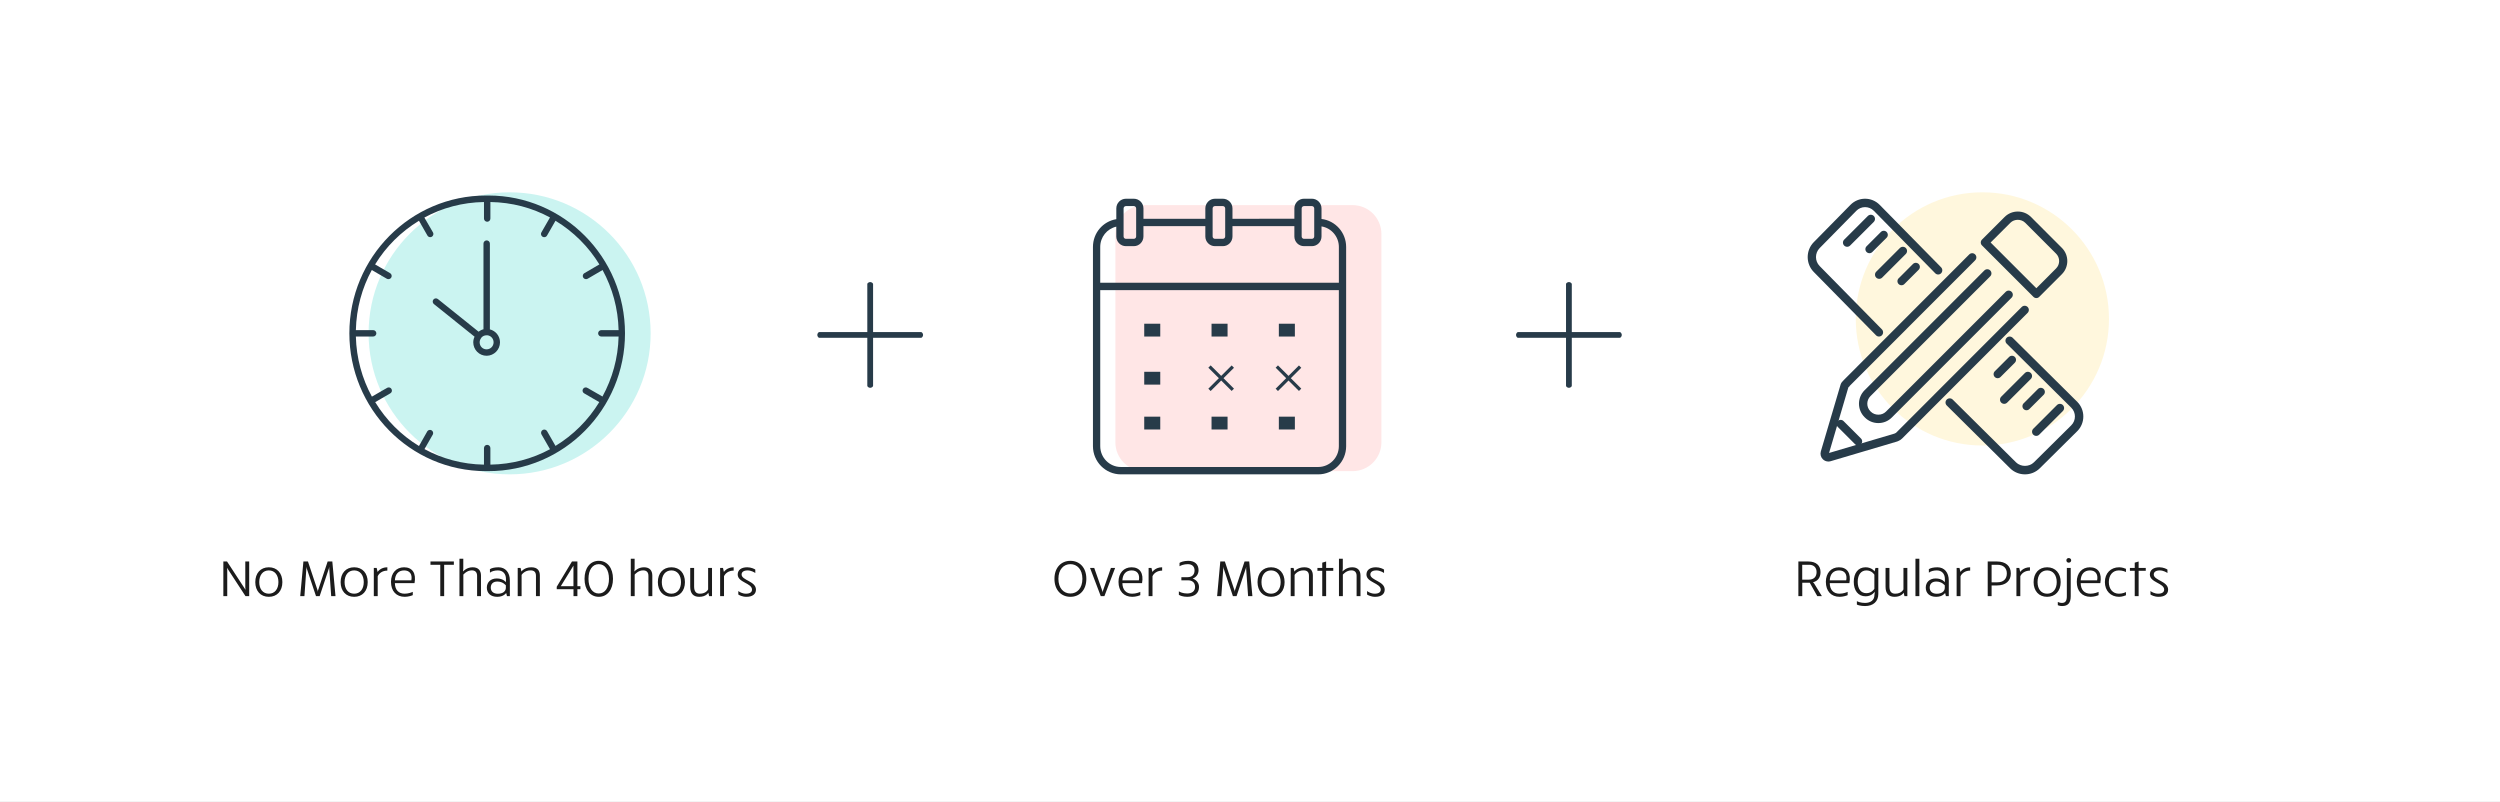
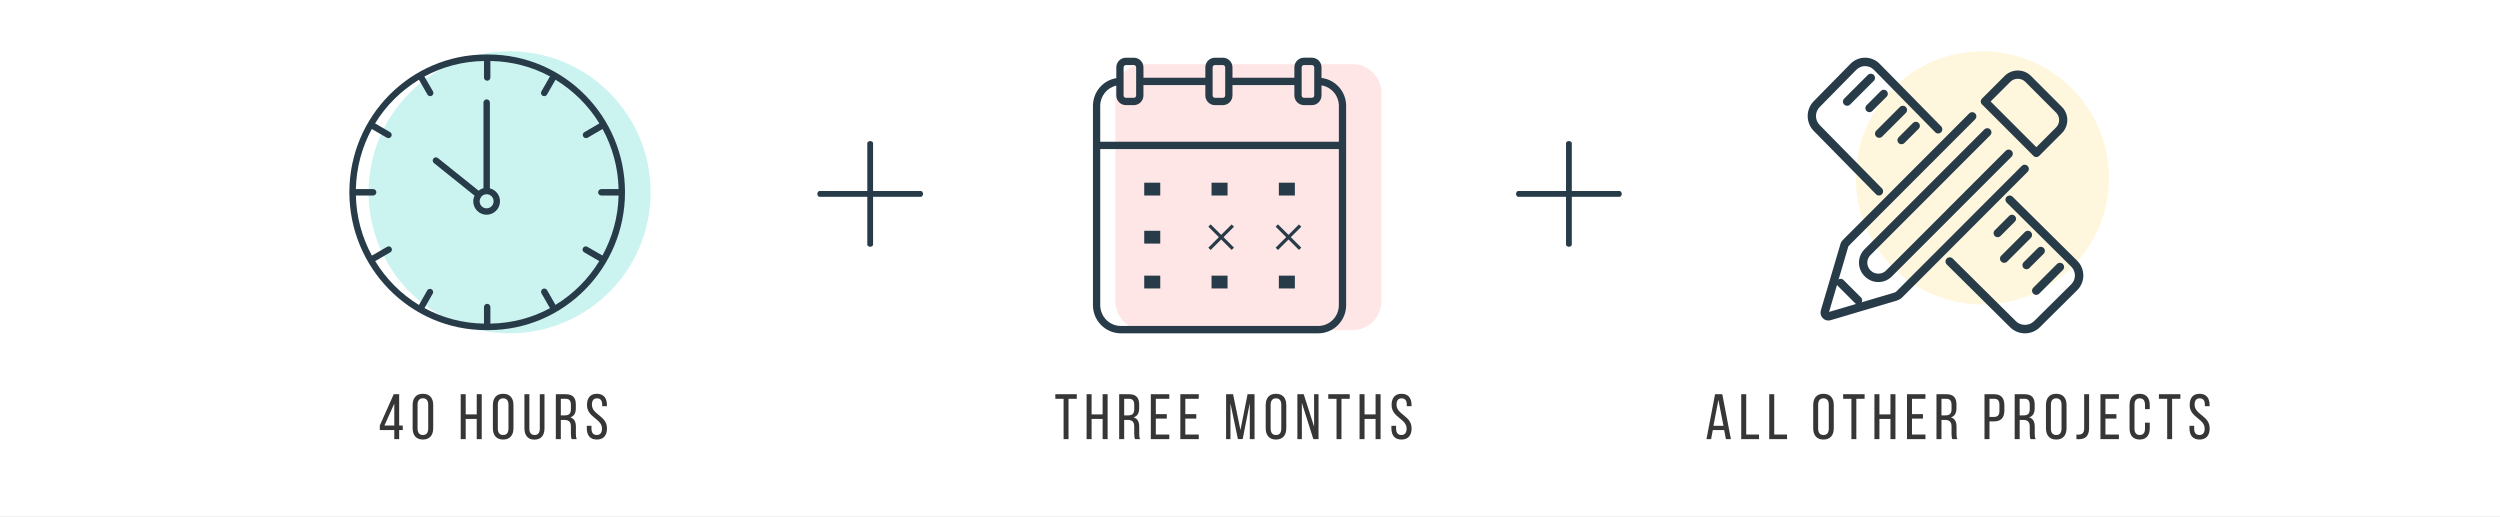
- <svg xmlns="http://www.w3.org/2000/svg" width="780px" height="250px" viewBox="0 0 780 250" version="1.1">
+ <svg xmlns="http://www.w3.org/2000/svg" width="780px" height="161px" viewBox="0 0 780 161" version="1.1">
  <defs />
  <g id="Portfolio" stroke="none" stroke-width="1" fill="none" fill-rule="evenodd">
-     <g id="AdaptivePath" transform="translate(-330, -2571)">
-       <g id="Image-/-Time" transform="translate(330, 2571)">
-         <rect id="Rectangle-4" fill="#FFFFFF" x="0" y="0" width="780" height="250" />
-         <path d="M77.748,175.184 L77.748,186 L76.596,186 L70.82,177.152 L70.9,177.84 L70.9,186 L69.684,186 L69.684,175.184 L70.836,175.184 L76.612,184.032 L76.532,183.344 L76.532,175.184 L77.748,175.184 Z M83.876,186.208 C81.284,186.208 79.652,184.368 79.652,181.616 C79.652,178.848 81.284,176.992 83.876,176.992 C86.468,176.992 88.1,178.848 88.1,181.616 C88.1,184.368 86.468,186.208 83.876,186.208 Z M83.876,185.232 C85.716,185.232 86.868,183.792 86.868,181.616 C86.868,179.424 85.716,177.968 83.876,177.968 C82.02,177.968 80.884,179.424 80.884,181.616 C80.884,183.792 82.02,185.232 83.876,185.232 Z M104.676,186 L103.332,186 L102.724,177.344 L102.788,176.832 L99.732,186 L98.596,186 L95.524,176.816 L95.588,177.344 L94.98,186 L93.668,186 L94.66,175.184 L96.084,175.184 L99.108,184.256 L99.156,184.688 L99.204,184.256 L102.228,175.184 L103.684,175.184 L104.676,186 Z M110.5,186.208 C107.908,186.208 106.276,184.368 106.276,181.616 C106.276,178.848 107.908,176.992 110.5,176.992 C113.092,176.992 114.724,178.848 114.724,181.616 C114.724,184.368 113.092,186.208 110.5,186.208 Z M110.5,185.232 C112.34,185.232 113.492,183.792 113.492,181.616 C113.492,179.424 112.34,177.968 110.5,177.968 C108.644,177.968 107.508,179.424 107.508,181.616 C107.508,183.792 108.644,185.232 110.5,185.232 Z M117.524,177.2 L117.812,178.448 C117.812,178.448 118.692,176.992 120.852,176.992 L120.852,178.032 C119.3,178.032 118.228,178.88 117.844,179.792 L117.844,186 L116.628,186 L116.628,177.2 L117.524,177.2 Z M126.068,176.992 C128.66,176.992 129.908,178.832 129.332,181.936 L123.204,181.936 C123.236,184.016 124.356,185.232 126.228,185.232 C127.476,185.232 128.468,184.8 128.788,184.656 L128.788,185.68 C128.564,185.808 127.412,186.208 126.292,186.208 C123.636,186.208 121.988,184.416 121.988,181.536 C121.988,178.8 123.62,176.992 126.068,176.992 Z M126.1,177.968 C124.356,177.968 123.3,179.088 123.204,181.056 L128.34,181.056 C128.708,179.136 127.812,177.968 126.1,177.968 Z M141.604,176.208 L138.58,176.208 L138.58,186 L137.364,186 L137.364,176.208 L134.308,176.208 L134.308,175.184 L141.604,175.184 L141.604,176.208 Z M144.548,177.328 L144.452,178.304 C144.628,178.144 145.636,176.992 147.476,176.992 C149.188,176.992 150.068,177.952 150.068,179.6 L150.068,186 L148.852,186 L148.852,179.664 C148.852,178.592 148.324,177.952 147.188,177.952 C145.636,177.952 144.564,179.28 144.564,179.28 L144.564,186 L143.348,186 L143.348,174.32 L144.548,174.32 L144.548,177.328 Z M155.524,176.992 C157.7,176.992 159.076,178.608 159.076,181.136 L159.076,186 L158.18,186 L157.924,185.008 C157.924,185.008 157.188,186.208 155.14,186.208 C153.124,186.208 151.892,185.104 151.892,183.344 C151.892,181.632 153.124,180.48 154.996,180.48 C157.044,180.48 157.86,181.648 157.86,181.648 L157.86,180.624 C157.86,179.008 156.884,177.968 155.332,177.968 C154.356,177.968 153.396,178.224 152.868,178.672 L152.852,177.584 C153.364,177.216 154.388,176.992 155.524,176.992 Z M155.172,181.44 C153.812,181.44 153.124,182.208 153.124,183.344 C153.124,184.528 153.956,185.248 155.332,185.248 C156.852,185.248 157.828,184.512 157.828,183.376 L157.828,182.64 C157.828,182.64 156.948,181.44 155.172,181.44 Z M165.764,176.992 C167.636,176.992 168.436,177.952 168.436,179.6 L168.436,186 L167.22,186 L167.22,179.664 C167.22,178.56 166.724,177.952 165.524,177.952 C163.572,177.952 162.74,179.376 162.74,179.376 L162.74,186 L161.524,186 L161.524,177.2 L162.42,177.2 L162.676,178.32 C162.676,178.32 163.572,176.992 165.764,176.992 Z M181.092,183.84 L180.148,183.84 L180.148,186 L178.932,186 L178.932,183.84 L173.7,183.84 L173.7,183.072 L178.452,175.184 L180.148,175.184 L180.148,182.896 L181.092,182.896 L181.092,183.84 Z M174.964,182.896 L178.916,182.896 L178.916,176.48 L174.964,182.896 Z M186.82,174.976 C189.492,174.976 191.252,177.216 191.252,180.592 C191.252,183.968 189.492,186.208 186.82,186.208 C184.148,186.208 182.372,183.968 182.372,180.592 C182.372,177.216 184.148,174.976 186.82,174.976 Z M186.804,185.168 C188.756,185.168 190.004,183.376 190.004,180.592 C190.004,177.808 188.756,176.016 186.804,176.016 C184.852,176.016 183.604,177.808 183.604,180.592 C183.604,183.376 184.852,185.168 186.804,185.168 Z M198.004,177.328 L197.908,178.304 C198.084,178.144 199.092,176.992 200.932,176.992 C202.644,176.992 203.524,177.952 203.524,179.6 L203.524,186 L202.308,186 L202.308,179.664 C202.308,178.592 201.78,177.952 200.644,177.952 C199.092,177.952 198.02,179.28 198.02,179.28 L198.02,186 L196.804,186 L196.804,174.32 L198.004,174.32 L198.004,177.328 Z M209.476,186.208 C206.884,186.208 205.252,184.368 205.252,181.616 C205.252,178.848 206.884,176.992 209.476,176.992 C212.068,176.992 213.7,178.848 213.7,181.616 C213.7,184.368 212.068,186.208 209.476,186.208 Z M209.476,185.232 C211.316,185.232 212.468,183.792 212.468,181.616 C212.468,179.424 211.316,177.968 209.476,177.968 C207.62,177.968 206.484,179.424 206.484,181.616 C206.484,183.792 207.62,185.232 209.476,185.232 Z M222.148,186 L221.252,186 L220.996,184.912 C220.996,184.912 220.356,186.208 218.148,186.208 C216.308,186.208 215.348,185.136 215.348,183.088 L215.348,177.2 L216.564,177.2 L216.564,182.992 C216.564,184.544 217.188,185.232 218.356,185.232 C220.356,185.232 220.932,183.888 220.932,183.888 L220.932,177.2 L222.148,177.2 L222.148,186 Z M225.572,177.2 L225.86,178.448 C225.86,178.448 226.74,176.992 228.9,176.992 L228.9,178.032 C227.348,178.032 226.276,178.88 225.892,179.792 L225.892,186 L224.676,186 L224.676,177.2 L225.572,177.2 Z M233.14,176.992 C234.356,176.992 235.38,177.504 235.652,177.712 L235.652,178.784 C235.332,178.544 234.324,177.968 233.268,177.968 C232.084,177.968 231.38,178.432 231.38,179.248 C231.38,181.088 235.86,181.312 235.86,183.968 C235.86,185.376 234.756,186.208 232.884,186.208 C231.572,186.208 230.596,185.664 230.356,185.488 L230.356,184.4 C230.628,184.64 231.588,185.232 232.74,185.232 C233.94,185.232 234.628,184.768 234.628,183.968 C234.628,181.904 230.164,181.76 230.164,179.248 C230.164,177.84 231.268,176.992 233.14,176.992 Z" id="No-More-Than-40-hour" fill="#1B1B1B" />
-         <path d="M333.964,186.208 C331.164,186.208 328.988,184.16 328.988,180.592 C328.988,177.024 331.164,174.976 333.964,174.976 C336.78,174.976 338.94,177.024 338.94,180.592 C338.94,184.16 336.78,186.208 333.964,186.208 Z M333.964,176.016 C331.868,176.016 330.22,177.648 330.22,180.592 C330.22,183.536 331.868,185.168 333.964,185.168 C336.06,185.168 337.708,183.536 337.708,180.592 C337.708,177.648 336.06,176.016 333.964,176.016 Z M347.916,177.2 L344.572,186 L343.436,186 L340.092,177.2 L341.404,177.2 L343.932,184.4 L344.012,184.832 L344.092,184.4 L346.604,177.2 L347.916,177.2 Z M353.052,176.992 C355.644,176.992 356.892,178.832 356.316,181.936 L350.188,181.936 C350.22,184.016 351.34,185.232 353.212,185.232 C354.46,185.232 355.452,184.8 355.772,184.656 L355.772,185.68 C355.548,185.808 354.396,186.208 353.276,186.208 C350.62,186.208 348.972,184.416 348.972,181.536 C348.972,178.8 350.604,176.992 353.052,176.992 Z M353.084,177.968 C351.34,177.968 350.284,179.088 350.188,181.056 L355.324,181.056 C355.692,179.136 354.796,177.968 353.084,177.968 Z M359.26,177.2 L359.548,178.448 C359.548,178.448 360.428,176.992 362.588,176.992 L362.588,178.032 C361.036,178.032 359.964,178.88 359.58,179.792 L359.58,186 L358.364,186 L358.364,177.2 L359.26,177.2 Z M370.732,174.976 C372.764,174.976 373.948,176.064 373.948,177.92 C373.948,179.104 373.276,180.064 372.124,180.512 C373.356,180.96 374.092,181.936 374.092,183.152 C374.092,185.072 372.732,186.208 370.412,186.208 C369.084,186.208 368.124,185.808 367.804,185.584 L367.804,184.496 C368.156,184.736 369.1,185.168 370.38,185.168 C371.932,185.168 372.86,184.432 372.86,183.104 C372.86,181.808 372.028,181.056 370.62,181.056 L368.588,181.056 L368.588,180.08 L370.524,180.08 C371.9,180.08 372.7,179.296 372.7,177.984 C372.7,176.736 371.916,176.016 370.604,176.016 C369.34,176.016 368.412,176.416 368.012,176.672 L368.012,175.616 C368.38,175.376 369.372,174.976 370.732,174.976 Z M390.748,186 L389.404,186 L388.796,177.344 L388.86,176.832 L385.804,186 L384.668,186 L381.596,176.816 L381.66,177.344 L381.052,186 L379.74,186 L380.732,175.184 L382.156,175.184 L385.18,184.256 L385.228,184.688 L385.276,184.256 L388.3,175.184 L389.756,175.184 L390.748,186 Z M396.572,186.208 C393.98,186.208 392.348,184.368 392.348,181.616 C392.348,178.848 393.98,176.992 396.572,176.992 C399.164,176.992 400.796,178.848 400.796,181.616 C400.796,184.368 399.164,186.208 396.572,186.208 Z M396.572,185.232 C398.412,185.232 399.564,183.792 399.564,181.616 C399.564,179.424 398.412,177.968 396.572,177.968 C394.716,177.968 393.58,179.424 393.58,181.616 C393.58,183.792 394.716,185.232 396.572,185.232 Z M406.94,176.992 C408.812,176.992 409.612,177.952 409.612,179.6 L409.612,186 L408.396,186 L408.396,179.664 C408.396,178.56 407.9,177.952 406.7,177.952 C404.748,177.952 403.916,179.376 403.916,179.376 L403.916,186 L402.7,186 L402.7,177.2 L403.596,177.2 L403.852,178.32 C403.852,178.32 404.748,176.992 406.94,176.992 Z M415.98,177.2 L415.98,178.08 L413.756,178.08 L413.756,186 L412.54,186 L412.54,178.08 L411.036,178.08 L411.036,177.2 L412.54,177.2 L412.54,175.552 L413.756,175.184 L413.756,177.2 L415.98,177.2 Z M418.956,177.328 L418.86,178.304 C419.036,178.144 420.044,176.992 421.884,176.992 C423.596,176.992 424.476,177.952 424.476,179.6 L424.476,186 L423.26,186 L423.26,179.664 C423.26,178.592 422.732,177.952 421.596,177.952 C420.044,177.952 418.972,179.28 418.972,179.28 L418.972,186 L417.756,186 L417.756,174.32 L418.956,174.32 L418.956,177.328 Z M429.308,176.992 C430.524,176.992 431.548,177.504 431.82,177.712 L431.82,178.784 C431.5,178.544 430.492,177.968 429.436,177.968 C428.252,177.968 427.548,178.432 427.548,179.248 C427.548,181.088 432.028,181.312 432.028,183.968 C432.028,185.376 430.924,186.208 429.052,186.208 C427.74,186.208 426.764,185.664 426.524,185.488 L426.524,184.4 C426.796,184.64 427.756,185.232 428.908,185.232 C430.108,185.232 430.796,184.768 430.796,183.968 C430.796,181.904 426.332,181.76 426.332,179.248 C426.332,177.84 427.436,176.992 429.308,176.992 Z" id="Over-3-Months" fill="#1B1B1B" />
-         <path d="M566.996,186 L564.644,181.808 L562.308,181.808 L562.308,186 L561.092,186 L561.092,175.184 L564.212,175.184 C566.596,175.184 568.004,176.416 568.004,178.496 C568.004,180.24 567.092,181.328 565.652,181.664 L565.972,181.984 L568.436,186 L566.996,186 Z M562.292,180.848 L564.356,180.848 C565.796,180.848 566.772,180.064 566.772,178.496 C566.772,177.056 565.908,176.208 564.436,176.208 L562.292,176.208 L562.292,180.848 Z M573.748,176.992 C576.34,176.992 577.588,178.832 577.012,181.936 L570.884,181.936 C570.916,184.016 572.036,185.232 573.908,185.232 C575.156,185.232 576.148,184.8 576.468,184.656 L576.468,185.68 C576.244,185.808 575.092,186.208 573.972,186.208 C571.316,186.208 569.668,184.416 569.668,181.536 C569.668,178.8 571.3,176.992 573.748,176.992 Z M573.78,177.968 C572.036,177.968 570.98,179.088 570.884,181.056 L576.02,181.056 C576.388,179.136 575.492,177.968 573.78,177.968 Z M582.068,176.992 C584.02,176.992 584.884,178.288 584.884,178.288 L585.14,177.2 L586.036,177.2 L586.036,185.312 C586.036,187.664 584.468,189.088 581.892,189.088 C580.58,189.088 579.604,188.784 579.348,188.624 L579.348,187.552 C579.604,187.728 580.58,188.112 581.892,188.112 C583.7,188.112 584.82,187.184 584.82,185.664 L584.964,184.608 C584.964,184.608 584.02,186.048 582.084,186.048 C579.732,186.048 578.372,184.256 578.372,181.52 C578.372,178.816 579.732,176.992 582.068,176.992 Z M582.308,177.968 C580.644,177.968 579.604,179.376 579.604,181.52 C579.604,183.792 580.644,185.072 582.308,185.072 C584.052,185.072 584.804,183.696 584.804,183.696 L584.804,179.312 C584.804,179.312 584.052,177.968 582.308,177.968 Z M595.092,186 L594.196,186 L593.94,184.912 C593.94,184.912 593.3,186.208 591.092,186.208 C589.252,186.208 588.292,185.136 588.292,183.088 L588.292,177.2 L589.508,177.2 L589.508,182.992 C589.508,184.544 590.132,185.232 591.3,185.232 C593.3,185.232 593.876,183.888 593.876,183.888 L593.876,177.2 L595.092,177.2 L595.092,186 Z M598.836,186 L597.62,186 L597.62,174.32 L598.836,174.32 L598.836,186 Z M604.468,176.992 C606.644,176.992 608.02,178.608 608.02,181.136 L608.02,186 L607.124,186 L606.868,185.008 C606.868,185.008 606.132,186.208 604.084,186.208 C602.068,186.208 600.836,185.104 600.836,183.344 C600.836,181.632 602.068,180.48 603.94,180.48 C605.988,180.48 606.804,181.648 606.804,181.648 L606.804,180.624 C606.804,179.008 605.828,177.968 604.276,177.968 C603.3,177.968 602.34,178.224 601.812,178.672 L601.796,177.584 C602.308,177.216 603.332,176.992 604.468,176.992 Z M604.116,181.44 C602.756,181.44 602.068,182.208 602.068,183.344 C602.068,184.528 602.9,185.248 604.276,185.248 C605.796,185.248 606.772,184.512 606.772,183.376 L606.772,182.64 C606.772,182.64 605.892,181.44 604.116,181.44 Z M611.364,177.2 L611.652,178.448 C611.652,178.448 612.532,176.992 614.692,176.992 L614.692,178.032 C613.14,178.032 612.068,178.88 611.684,179.792 L611.684,186 L610.468,186 L610.468,177.2 L611.364,177.2 Z M620.164,175.184 L623.06,175.184 C625.764,175.184 627.38,176.576 627.38,178.912 C627.38,181.264 625.764,182.656 623.06,182.656 L621.38,182.656 L621.38,186 L620.164,186 L620.164,175.184 Z M621.38,181.68 L623.172,181.68 C625.044,181.68 626.132,180.656 626.132,178.912 C626.132,177.216 625.044,176.208 623.172,176.208 L621.38,176.208 L621.38,181.68 Z M630.02,177.2 L630.308,178.448 C630.308,178.448 631.188,176.992 633.348,176.992 L633.348,178.032 C631.796,178.032 630.724,178.88 630.34,179.792 L630.34,186 L629.124,186 L629.124,177.2 L630.02,177.2 Z M638.708,186.208 C636.116,186.208 634.484,184.368 634.484,181.616 C634.484,178.848 636.116,176.992 638.708,176.992 C641.3,176.992 642.932,178.848 642.932,181.616 C642.932,184.368 641.3,186.208 638.708,186.208 Z M638.708,185.232 C640.548,185.232 641.7,183.792 641.7,181.616 C641.7,179.424 640.548,177.968 638.708,177.968 C636.852,177.968 635.716,179.424 635.716,181.616 C635.716,183.792 636.852,185.232 638.708,185.232 Z M644.708,174.816 C644.708,174.4 645.028,174.112 645.444,174.112 C645.86,174.112 646.212,174.4 646.212,174.816 C646.212,175.264 645.86,175.552 645.444,175.552 C645.028,175.552 644.708,175.264 644.708,174.816 Z M646.068,177.2 L646.068,186 C646.068,188.112 645.22,189.088 643.38,189.088 C642.66,189.088 642.212,188.896 642.036,188.816 L642.036,187.808 C642.212,187.888 642.724,188.112 643.316,188.112 C644.42,188.112 644.852,187.456 644.852,186 L644.852,177.2 L646.068,177.2 Z M652.036,176.992 C654.628,176.992 655.876,178.832 655.3,181.936 L649.172,181.936 C649.204,184.016 650.324,185.232 652.196,185.232 C653.444,185.232 654.436,184.8 654.756,184.656 L654.756,185.68 C654.532,185.808 653.38,186.208 652.26,186.208 C649.604,186.208 647.956,184.416 647.956,181.536 C647.956,178.8 649.588,176.992 652.036,176.992 Z M652.068,177.968 C650.324,177.968 649.268,179.088 649.172,181.056 L654.308,181.056 C654.676,179.136 653.78,177.968 652.068,177.968 Z M661.172,176.992 C662.132,176.992 663.028,177.36 663.3,177.472 L663.3,178.48 C663.076,178.368 662.26,177.968 661.092,177.968 C659.188,177.968 657.956,179.424 657.956,181.6 C657.956,183.776 659.188,185.232 661.092,185.232 C662.244,185.232 663.06,184.832 663.3,184.72 L663.3,185.728 C663.012,185.824 662.116,186.208 661.172,186.208 C658.564,186.208 656.724,184.368 656.724,181.6 C656.724,178.832 658.564,176.992 661.172,176.992 Z M669.476,177.2 L669.476,178.08 L667.252,178.08 L667.252,186 L666.036,186 L666.036,178.08 L664.532,178.08 L664.532,177.2 L666.036,177.2 L666.036,175.552 L667.252,175.184 L667.252,177.2 L669.476,177.2 Z M673.732,176.992 C674.948,176.992 675.972,177.504 676.244,177.712 L676.244,178.784 C675.924,178.544 674.916,177.968 673.86,177.968 C672.676,177.968 671.972,178.432 671.972,179.248 C671.972,181.088 676.452,181.312 676.452,183.968 C676.452,185.376 675.348,186.208 673.476,186.208 C672.164,186.208 671.188,185.664 670.948,185.488 L670.948,184.4 C671.22,184.64 672.18,185.232 673.332,185.232 C674.532,185.232 675.22,184.768 675.22,183.968 C675.22,181.904 670.756,181.76 670.756,179.248 C670.756,177.84 671.86,176.992 673.732,176.992 Z" id="Regular-Projects" fill="#1B1B1B" />
-         <g id="Icons-/-Clock" transform="translate(109, 60)">
+     <g id="AdaptivePath" transform="translate(-330, -2615)">
+       <g id="Image-/-Time" transform="translate(330, 2615)">
+         <rect id="Rectangle-4" fill="#FFFFFF" x="0" y="0" width="780" height="161" />
+         <path d="M125.66,134.18 L124.54,134.18 L124.54,137 L123.02,137 L123.02,134.18 L118.5,134.18 L118.5,132.76 L122.84,123 L124.54,123 L124.54,132.76 L125.66,132.76 L125.66,134.18 Z M123.02,125.92 L119.94,132.76 L123.02,132.76 L123.02,125.92 Z M128.74,133.6 L128.74,126.38 C128.74,124.24 129.8,122.86 131.94,122.86 C134.1,122.86 135.16,124.24 135.16,126.38 L135.16,133.6 C135.16,135.74 134.1,137.14 131.94,137.14 C129.8,137.14 128.74,135.74 128.74,133.6 Z M130.28,126.3 L130.28,133.7 C130.28,134.96 130.82,135.72 131.94,135.72 C133.08,135.72 133.6,134.96 133.6,133.7 L133.6,126.3 C133.6,125.02 133.08,124.26 131.94,124.26 C130.82,124.26 130.28,125.02 130.28,126.3 Z M148.74,130.7 L145.3,130.7 L145.3,137 L143.74,137 L143.74,123 L145.3,123 L145.3,129.3 L148.74,129.3 L148.74,123 L150.3,123 L150.3,137 L148.74,137 L148.74,130.7 Z M153.78,133.62 L153.78,126.38 C153.78,124.24 154.84,122.86 156.98,122.86 C159.14,122.86 160.2,124.24 160.2,126.38 L160.2,133.62 C160.2,135.74 159.14,137.14 156.98,137.14 C154.84,137.14 153.78,135.74 153.78,133.62 Z M155.32,126.3 L155.32,133.7 C155.32,134.98 155.86,135.72 156.98,135.72 C158.12,135.72 158.64,134.98 158.64,133.7 L158.64,126.3 C158.64,125.04 158.12,124.28 156.98,124.28 C155.86,124.28 155.32,125.04 155.32,126.3 Z M165.16,123 L165.16,133.7 C165.16,134.96 165.66,135.72 166.8,135.72 C167.92,135.72 168.42,134.96 168.42,133.7 L168.42,123 L169.88,123 L169.88,133.62 C169.88,135.74 168.9,137.16 166.74,137.16 C164.6,137.16 163.62,135.74 163.62,133.62 L163.62,123 L165.16,123 Z M173.42,123 L176.54,123 C178.74,123 179.66,124.12 179.66,126.2 L179.66,127.34 C179.66,128.88 179.12,129.84 177.92,130.22 C179.2,130.6 179.68,131.64 179.68,133.14 L179.68,135.32 C179.68,135.94 179.7,136.52 179.96,137 L178.38,137 C178.2,136.6 178.12,136.24 178.12,135.3 L178.12,133.1 C178.12,131.52 177.38,131.02 176.08,131.02 L174.98,131.02 L174.98,137 L173.42,137 L173.42,123 Z M174.98,129.6 L176.14,129.6 C177.38,129.6 178.12,129.2 178.12,127.68 L178.12,126.34 C178.12,125.08 177.66,124.42 176.5,124.42 L174.98,124.42 L174.98,129.6 Z M186.24,122.86 C188.36,122.86 189.36,124.24 189.36,126.36 L189.36,126.74 L187.88,126.74 L187.88,126.28 C187.88,125.02 187.4,124.28 186.28,124.28 C185.16,124.28 184.68,125.02 184.68,126.26 C184.68,129.4 189.38,129.7 189.38,133.64 C189.38,135.76 188.36,137.14 186.22,137.14 C184.08,137.14 183.08,135.76 183.08,133.64 L183.08,132.84 L184.54,132.84 L184.54,133.72 C184.54,134.98 185.06,135.72 186.18,135.72 C187.3,135.72 187.82,134.98 187.82,133.72 C187.82,130.6 183.14,130.3 183.14,126.36 C183.14,124.2 184.14,122.86 186.24,122.86 Z" id="40-Hours" fill="#363636" />
+         <path d="M333.38,137 L331.84,137 L331.84,124.42 L329.26,124.42 L329.26,123 L335.96,123 L335.96,124.42 L333.38,124.42 L333.38,137 Z M344.02,130.7 L340.58,130.7 L340.58,137 L339.02,137 L339.02,123 L340.58,123 L340.58,129.3 L344.02,129.3 L344.02,123 L345.58,123 L345.58,137 L344.02,137 L344.02,130.7 Z M349.18,123 L352.3,123 C354.5,123 355.42,124.12 355.42,126.2 L355.42,127.34 C355.42,128.88 354.88,129.84 353.68,130.22 C354.96,130.6 355.44,131.64 355.44,133.14 L355.44,135.32 C355.44,135.94 355.46,136.52 355.72,137 L354.14,137 C353.96,136.6 353.88,136.24 353.88,135.3 L353.88,133.1 C353.88,131.52 353.14,131.02 351.84,131.02 L350.74,131.02 L350.74,137 L349.18,137 L349.18,123 Z M350.74,129.6 L351.9,129.6 C353.14,129.6 353.88,129.2 353.88,127.68 L353.88,126.34 C353.88,125.08 353.42,124.42 352.26,124.42 L350.74,124.42 L350.74,129.6 Z M360.62,129.2 L364.04,129.2 L364.04,130.6 L360.62,130.6 L360.62,135.58 L364.82,135.58 L364.82,137 L359.06,137 L359.06,123 L364.82,123 L364.82,124.42 L360.62,124.42 L360.62,129.2 Z M369.82,129.2 L373.24,129.2 L373.24,130.6 L369.82,130.6 L369.82,135.58 L374.02,135.58 L374.02,137 L368.26,137 L368.26,123 L374.02,123 L374.02,124.42 L369.82,124.42 L369.82,129.2 Z M389.94,125.74 L387.72,136.98 L386.22,136.98 L383.9,125.84 L383.9,137 L382.54,137 L382.54,123 L384.72,123 L387.02,134.18 L389.24,123 L391.42,123 L391.42,137 L389.94,137 L389.94,125.74 Z M394.9,133.62 L394.9,126.38 C394.9,124.24 395.96,122.86 398.1,122.86 C400.26,122.86 401.32,124.24 401.32,126.38 L401.32,133.62 C401.32,135.74 400.26,137.14 398.1,137.14 C395.96,137.14 394.9,135.74 394.9,133.62 Z M396.44,126.3 L396.44,133.7 C396.44,134.98 396.98,135.72 398.1,135.72 C399.24,135.72 399.76,134.98 399.76,133.7 L399.76,126.3 C399.76,125.04 399.24,124.28 398.1,124.28 C396.98,124.28 396.44,125.04 396.44,126.3 Z M406.18,125.68 L406.18,137 L404.78,137 L404.78,123 L406.76,123 L410,133.12 L410,123 L411.38,123 L411.38,137 L409.76,137 L406.18,125.68 Z M418.54,137 L417,137 L417,124.42 L414.42,124.42 L414.42,123 L421.12,123 L421.12,124.42 L418.54,124.42 L418.54,137 Z M429.18,130.7 L425.74,130.7 L425.74,137 L424.18,137 L424.18,123 L425.74,123 L425.74,129.3 L429.18,129.3 L429.18,123 L430.74,123 L430.74,137 L429.18,137 L429.18,130.7 Z M437.28,122.86 C439.4,122.86 440.4,124.24 440.4,126.36 L440.4,126.74 L438.92,126.74 L438.92,126.28 C438.92,125.02 438.44,124.28 437.32,124.28 C436.2,124.28 435.72,125.02 435.72,126.26 C435.72,129.4 440.42,129.7 440.42,133.64 C440.42,135.76 439.4,137.14 437.26,137.14 C435.12,137.14 434.12,135.76 434.12,133.64 L434.12,132.84 L435.58,132.84 L435.58,133.72 C435.58,134.98 436.1,135.72 437.22,135.72 C438.34,135.72 438.86,134.98 438.86,133.72 C438.86,130.6 434.18,130.3 434.18,126.36 C434.18,124.2 435.18,122.86 437.28,122.86 Z" id="three-months" fill="#363636" />
+         <path d="M537.94,134.18 L534.4,134.18 L533.86,137 L532.42,137 L535.1,123 L537.36,123 L540.04,137 L538.48,137 L537.94,134.18 Z M536.14,124.76 L534.6,132.84 L537.72,132.84 L536.14,124.76 Z M548.82,137 L543.26,137 L543.26,123 L544.82,123 L544.82,135.58 L548.82,135.58 L548.82,137 Z M557.56,137 L552,137 L552,123 L553.56,123 L553.56,135.58 L557.56,135.58 L557.56,137 Z M565.72,133.62 L565.72,126.38 C565.72,124.24 566.78,122.86 568.92,122.86 C571.08,122.86 572.14,124.24 572.14,126.38 L572.14,133.62 C572.14,135.74 571.08,137.14 568.92,137.14 C566.78,137.14 565.72,135.74 565.72,133.62 Z M567.26,126.3 L567.26,133.7 C567.26,134.98 567.8,135.72 568.92,135.72 C570.06,135.72 570.58,134.98 570.58,133.7 L570.58,126.3 C570.58,125.04 570.06,124.28 568.92,124.28 C567.8,124.28 567.26,125.04 567.26,126.3 Z M579.18,137 L577.64,137 L577.64,124.42 L575.06,124.42 L575.06,123 L581.76,123 L581.76,124.42 L579.18,124.42 L579.18,137 Z M589.82,130.7 L586.38,130.7 L586.38,137 L584.82,137 L584.82,123 L586.38,123 L586.38,129.3 L589.82,129.3 L589.82,123 L591.38,123 L591.38,137 L589.82,137 L589.82,130.7 Z M596.54,129.2 L599.96,129.2 L599.96,130.6 L596.54,130.6 L596.54,135.58 L600.74,135.58 L600.74,137 L594.98,137 L594.98,123 L600.74,123 L600.74,124.42 L596.54,124.42 L596.54,129.2 Z M604.18,123 L607.3,123 C609.5,123 610.42,124.12 610.42,126.2 L610.42,127.34 C610.42,128.88 609.88,129.84 608.68,130.22 C609.96,130.6 610.44,131.64 610.44,133.14 L610.44,135.32 C610.44,135.94 610.46,136.52 610.72,137 L609.14,137 C608.96,136.6 608.88,136.24 608.88,135.3 L608.88,133.1 C608.88,131.52 608.14,131.02 606.84,131.02 L605.74,131.02 L605.74,137 L604.18,137 L604.18,123 Z M605.74,129.6 L606.9,129.6 C608.14,129.6 608.88,129.2 608.88,127.68 L608.88,126.34 C608.88,125.08 608.42,124.42 607.26,124.42 L605.74,124.42 L605.74,129.6 Z M619.16,123 L622.22,123 C624.42,123 625.36,124.3 625.36,126.42 L625.36,128.1 C625.36,130.32 624.32,131.48 622.1,131.48 L620.72,131.48 L620.72,137 L619.16,137 L619.16,123 Z M620.72,130.08 L622.1,130.08 C623.26,130.08 623.82,129.54 623.82,128.2 L623.82,126.34 C623.82,125.06 623.36,124.42 622.22,124.42 L620.72,124.42 L620.72,130.08 Z M628.58,123 L631.7,123 C633.9,123 634.82,124.12 634.82,126.2 L634.82,127.34 C634.82,128.88 634.28,129.84 633.08,130.22 C634.36,130.6 634.84,131.64 634.84,133.14 L634.84,135.32 C634.84,135.94 634.86,136.52 635.12,137 L633.54,137 C633.36,136.6 633.28,136.24 633.28,135.3 L633.28,133.1 C633.28,131.52 632.54,131.02 631.24,131.02 L630.14,131.02 L630.14,137 L628.58,137 L628.58,123 Z M630.14,129.6 L631.3,129.6 C632.54,129.6 633.28,129.2 633.28,127.68 L633.28,126.34 C633.28,125.08 632.82,124.42 631.66,124.42 L630.14,124.42 L630.14,129.6 Z M638.34,133.62 L638.34,126.38 C638.34,124.24 639.4,122.86 641.54,122.86 C643.7,122.86 644.76,124.24 644.76,126.38 L644.76,133.62 C644.76,135.74 643.7,137.14 641.54,137.14 C639.4,137.14 638.34,135.74 638.34,133.62 Z M639.88,126.3 L639.88,133.7 C639.88,134.98 640.42,135.72 641.54,135.72 C642.68,135.72 643.2,134.98 643.2,133.7 L643.2,126.3 C643.2,125.04 642.68,124.28 641.54,124.28 C640.42,124.28 639.88,125.04 639.88,126.3 Z M647.84,137 L647.84,135.58 C648.1,135.6 648.38,135.6 648.62,135.6 C649.64,135.54 650.26,135.06 650.26,133.64 L650.26,123 L651.8,123 L651.8,133.54 C651.8,136.16 650.5,136.98 648.82,137.02 C648.46,137.02 648.18,137.04 647.84,137 Z M656.9,129.2 L660.32,129.2 L660.32,130.6 L656.9,130.6 L656.9,135.58 L661.1,135.58 L661.1,137 L655.34,137 L655.34,123 L661.1,123 L661.1,124.42 L656.9,124.42 L656.9,129.2 Z M667.56,122.86 C669.72,122.86 670.72,124.26 670.72,126.38 L670.72,127.64 L669.24,127.64 L669.24,126.3 C669.24,125.04 668.74,124.28 667.6,124.28 C666.48,124.28 665.96,125.04 665.96,126.3 L665.96,133.7 C665.96,134.96 666.48,135.72 667.6,135.72 C668.74,135.72 669.24,134.96 669.24,133.7 L669.24,131.88 L670.72,131.88 L670.72,133.62 C670.72,135.74 669.72,137.14 667.56,137.14 C665.42,137.14 664.42,135.74 664.42,133.62 L664.42,126.38 C664.42,124.26 665.42,122.86 667.56,122.86 Z M677.7,137 L676.16,137 L676.16,124.42 L673.58,124.42 L673.58,123 L680.28,123 L680.28,124.42 L677.7,124.42 L677.7,137 Z M686.28,122.86 C688.4,122.86 689.4,124.24 689.4,126.36 L689.4,126.74 L687.92,126.74 L687.92,126.28 C687.92,125.02 687.44,124.28 686.32,124.28 C685.2,124.28 684.72,125.02 684.72,126.26 C684.72,129.4 689.42,129.7 689.42,133.64 C689.42,135.76 688.4,137.14 686.26,137.14 C684.12,137.14 683.12,135.76 683.12,133.64 L683.12,132.84 L684.58,132.84 L684.58,133.72 C684.58,134.98 685.1,135.72 686.22,135.72 C687.34,135.72 687.86,134.98 687.86,133.72 C687.86,130.6 683.18,130.3 683.18,126.36 C683.18,124.2 684.18,122.86 686.28,122.86 Z" id="All-other-projects" fill="#363636" />
+         <g id="Icons-/-Clock" transform="translate(109, 16)">
          <circle id="Oval-2" fill="#CBF4F1" cx="50" cy="44" r="44" />
          <path d="M42.656,1.003 C18.961,1.003 0,20.429 0,44.002 C0,67.735 19.102,87 42.656,87 L43.344,87 C66.887,87 86,67.735 86,44.002 C86,20.679 67.273,1.003 43.344,1.003 C43.246,1.003 43.133,0.996 43,1.003 C42.867,0.996 42.746,1.003 42.656,1.003 Z M42,3.035 L42,8.191 C41.996,8.46 42.102,8.718 42.289,8.909 C42.477,9.101 42.73,9.206 43,9.206 C43.27,9.206 43.523,9.101 43.711,8.909 C43.898,8.718 44.004,8.46 44,8.191 L44,3.035 C50.762,3.14 57.047,4.882 62.562,7.878 L59.937,12.472 C59.73,12.941 59.906,13.487 60.347,13.745 C60.789,14.003 61.351,13.886 61.656,13.472 L64.281,8.847 C69.875,12.245 74.539,16.964 77.937,22.534 L73.312,25.222 C73.054,25.339 72.855,25.558 72.765,25.831 C72.679,26.101 72.71,26.394 72.855,26.64 C72.996,26.886 73.238,27.058 73.515,27.116 C73.792,27.175 74.081,27.112 74.312,26.94 L78.968,24.253 C82.031,29.866 83.804,36.273 83.968,43.002 L78.593,43.002 C78.324,42.998 78.066,43.104 77.878,43.291 C77.687,43.479 77.578,43.737 77.578,44.002 C77.578,44.272 77.687,44.53 77.878,44.717 C78.066,44.905 78.324,45.006 78.593,45.002 L83.968,45.002 C83.808,51.787 82.042,58.17 78.999,63.751 L74.312,61.033 C74.167,60.955 74.007,60.912 73.843,60.908 C73.378,60.888 72.96,61.189 72.831,61.634 C72.706,62.083 72.906,62.56 73.312,62.783 L77.968,65.501 C74.558,71.083 69.847,75.743 64.28,79.126 L61.655,74.532 C61.479,74.2 61.128,73.993 60.749,74.001 C60.389,74.017 60.069,74.216 59.901,74.532 C59.733,74.849 59.745,75.231 59.936,75.532 L62.592,80.126 C57.042,83.141 50.721,84.86 43.998,84.969 L43.998,79.813 C43.998,79.544 43.889,79.286 43.694,79.099 C43.498,78.907 43.237,78.806 42.967,78.813 C42.428,78.833 41.998,79.274 41.998,79.813 L41.998,84.969 C35.287,84.864 28.947,83.157 23.404,80.157 L26.06,75.532 C26.256,75.22 26.264,74.825 26.08,74.505 C25.9,74.185 25.553,73.993 25.185,74.001 C24.818,74.005 24.482,74.208 24.31,74.532 L21.685,79.126 C16.115,75.743 11.408,71.083 7.997,65.501 L12.654,62.783 C13.044,62.568 13.247,62.119 13.146,61.681 C13.044,61.244 12.665,60.931 12.216,60.908 C12.021,60.896 11.825,60.939 11.654,61.033 L6.997,63.752 C3.954,58.17 2.157,51.787 1.997,45.002 L7.372,45.002 C7.642,45.006 7.9,44.905 8.087,44.717 C8.279,44.53 8.388,44.272 8.388,44.002 C8.388,43.737 8.279,43.479 8.087,43.291 C7.9,43.104 7.642,42.998 7.372,43.002 L1.997,43.002 C2.157,36.237 3.978,29.878 7.029,24.284 L11.654,26.94 C11.884,27.112 12.173,27.175 12.45,27.116 C12.728,27.057 12.97,26.886 13.111,26.639 C13.255,26.393 13.286,26.1 13.2,25.831 C13.111,25.557 12.911,25.339 12.654,25.222 L8.029,22.534 C11.431,16.964 16.114,12.269 21.685,8.879 L24.31,13.472 C24.587,13.957 25.2,14.125 25.685,13.847 C25.915,13.718 26.087,13.496 26.157,13.238 C26.228,12.98 26.192,12.707 26.06,12.472 L23.403,7.848 C28.939,4.852 35.266,3.145 41.998,3.035 L42,3.035 Z" id="Fill-1" fill="#273B49" transform="translate(43, 44) rotate(-180) translate(-43, -44) " />
          <path d="M30.187,15 C27.894,15 26,16.887 26,19.197 C26,21.146 27.348,22.778 29.156,23.236 L29.156,49.982 C29.152,50.252 29.257,50.511 29.445,50.702 C29.632,50.89 29.886,51 30.156,51 C30.425,51 30.679,50.89 30.867,50.702 C31.054,50.511 31.16,50.252 31.156,49.982 L31.156,23.269 C31.722,23.132 32.238,22.861 32.687,22.517 L45.374,32.695 C45.581,32.863 45.846,32.938 46.108,32.91 C46.373,32.879 46.616,32.746 46.78,32.538 C46.948,32.331 47.022,32.065 46.994,31.802 C46.963,31.536 46.83,31.297 46.623,31.129 L33.937,20.951 C34.187,20.415 34.343,19.828 34.343,19.197 C34.343,16.888 32.488,15.001 30.187,15.001 L30.187,15 Z M30.187,17.004 C31.402,17.004 32.343,17.963 32.343,19.197 C32.343,19.666 32.191,20.089 31.937,20.449 C31.859,20.531 31.796,20.629 31.749,20.731 C31.371,21.134 30.847,21.373 30.25,21.389 L30.156,21.389 L30.156,21.357 C30.136,21.369 30.113,21.377 30.093,21.389 L30.062,21.389 L29.937,21.389 C28.843,21.279 28,20.344 28,19.197 C28,17.963 28.988,17.004 30.187,17.004 L30.187,17.004 Z" id="Fill-2" fill="#273B49" transform="translate(36.5, 33) rotate(-180) translate(-36.5, -33) " />
        </g>
-         <g id="Icons-/-Calendar" transform="translate(341, 62)">
+         <g id="Icons-/-Calendar" transform="translate(341, 18)">
          <rect id="Rectangle-2" fill="#FFE6E6" x="7" y="2" width="83" height="83" rx="9" />
          <polygon id="Fill-1" fill="#273B49" points="16 43 21 43 21 39 16 39" />
          <polygon id="Fill-2" fill="#273B49" points="16 58 21 58 21 54 16 54" />
          <polygon id="Fill-3" fill="#273B49" points="16 72 21 72 21 68 16 68" />
          <polygon id="Fill-4" fill="#273B49" points="37 43 42 43 42 39 37 39" />
          <polygon id="Fill-5" fill="#273B49" points="37 72 42 72 42 68 37 68" />
          <polygon id="Fill-6" fill="#273B49" points="58 43 63 43 63 39 58 39" />
          <polygon id="Fill-7" fill="#273B49" points="58 72 63 72 63 68 58 68" />
          <path d="M71.313,6.32 L71.313,3.023 C71.313,1.355 69.966,0 68.317,0 L65.838,0 C64.184,0 62.842,1.359 62.842,3.023 L62.842,6.253 L43.533,6.257 L43.533,3.028 C43.533,1.359 42.187,0.004 40.538,0.004 L38.058,0.004 C36.405,0.004 35.063,1.364 35.063,3.028 L35.063,6.257 L15.758,6.257 L15.758,3.028 C15.758,1.359 14.412,0.004 12.763,0.004 L10.283,0.004 C8.63,0.004 7.288,1.364 7.288,3.028 L7.288,6.383 C3.124,7.065 0,10.675 0,15.049 L0,77.209 C0,82.057 3.906,86 8.71,86 L70.29,86 C75.094,86 79,82.057 79,77.209 L78.996,15.044 C79,10.55 75.632,6.836 71.312,6.32 L71.313,6.32 Z M65.118,3.028 C65.118,2.624 65.442,2.301 65.838,2.301 L68.317,2.301 C68.717,2.301 69.037,2.628 69.037,3.028 L69.037,11.783 C69.037,12.187 68.713,12.51 68.317,12.51 L65.838,12.51 C65.438,12.51 65.118,12.182 65.118,11.783 L65.118,3.028 Z M37.339,3.028 C37.339,2.624 37.663,2.301 38.058,2.301 L40.538,2.301 C40.938,2.301 41.258,2.628 41.258,3.028 L41.258,11.783 C41.258,12.187 40.934,12.51 40.538,12.51 L38.058,12.51 C37.659,12.51 37.339,12.182 37.339,11.783 L37.339,3.028 Z M9.559,3.028 C9.559,2.624 9.884,2.301 10.279,2.301 L12.759,2.301 C13.159,2.301 13.479,2.628 13.479,3.028 L13.479,11.783 C13.479,12.187 13.155,12.51 12.759,12.51 L10.279,12.51 C9.879,12.51 9.559,12.182 9.559,11.783 L9.559,3.028 Z M7.284,8.715 L7.284,11.779 C7.284,13.447 8.631,14.802 10.279,14.802 L12.759,14.802 C14.412,14.802 15.754,13.443 15.754,11.779 L15.754,8.549 L35.064,8.549 L35.064,11.779 C35.064,13.447 36.41,14.802 38.059,14.802 L40.539,14.802 C42.192,14.802 43.534,13.443 43.534,11.779 L43.534,8.549 L62.843,8.549 L62.843,11.779 C62.843,13.447 64.19,14.802 65.838,14.802 L68.318,14.802 C69.971,14.802 71.313,13.443 71.313,11.779 L71.313,8.639 C74.375,9.137 76.726,11.815 76.726,15.044 L76.726,26.217 L2.272,26.222 L2.272,15.049 C2.272,11.945 4.397,9.37 7.285,8.715 L7.284,8.715 Z M70.291,83.699 L8.711,83.699 C5.164,83.699 2.276,80.788 2.276,77.204 L2.272,28.519 L76.72,28.519 L76.72,77.204 C76.725,80.783 73.836,83.699 70.29,83.699 L70.291,83.699 Z" id="Fill-8" fill="#273B49" />
          <polygon id="Fill-9" fill="#273B49" points="43.278 52.019 40.009 55.278 36.722 52 36 52.72 39.287 55.998 36 59.275 36.722 60 40.009 56.722 43.278 59.976 44 59.256 40.736 55.998 44 52.744" />
          <polygon id="Fill-10" fill="#273B49" points="64.274 52.019 61.012 55.278 57.726 52 57 52.72 60.285 55.998 57 59.275 57.726 60 61.012 56.722 64.274 59.976 65 59.256 61.734 55.998 65 52.744" />
        </g>
-         <g id="Icons-/-Add" transform="translate(255, 88)" fill="#273B49">
+         <g id="Icons-/-Add" transform="translate(255, 44)" fill="#273B49">
          <path d="M16.5,0 C16.143,0 15.591,0.287 15.598,0.645 L15.598,15.598 L0.645,15.598 C0.287,15.598 0,16.143 0,16.5 C0,16.857 0.287,17.409 0.645,17.402 L15.598,17.402 L15.598,32.355 C15.598,32.713 16.143,33 16.5,33 C16.857,33 17.402,32.713 17.402,32.355 L17.402,17.402 L32.355,17.402 C32.713,17.402 33,16.857 33,16.5 C33,16.143 32.713,15.598 32.355,15.598 L17.402,15.598 L17.402,0.645 C17.402,0.287 16.857,0 16.5,0 Z" id="Page-1" />
        </g>
-         <g id="Icons-/-Add" transform="translate(473, 88)" fill="#273B49">
+         <g id="Icons-/-Add" transform="translate(473, 44)" fill="#273B49">
          <path d="M16.5,0 C16.143,0 15.591,0.287 15.598,0.645 L15.598,15.598 L0.645,15.598 C0.287,15.598 0,16.143 0,16.5 C0,16.857 0.287,17.409 0.645,17.402 L15.598,17.402 L15.598,32.355 C15.598,32.713 16.143,33 16.5,33 C16.857,33 17.402,32.713 17.402,32.355 L17.402,17.402 L32.355,17.402 C32.713,17.402 33,16.857 33,16.5 C33,16.143 32.713,15.598 32.355,15.598 L17.402,15.598 L17.402,0.645 C17.402,0.287 16.857,0 16.5,0 Z" id="Page-1" />
        </g>
-         <g id="Icons-/-Tools" transform="translate(564, 60)">
+         <g id="Icons-/-Tools" transform="translate(564, 16)">
          <circle id="Oval-2" fill="#FFF7DD" cx="54.5" cy="39.5" r="39.5" />
          <path d="M22.044,72 C20.46,72 18.977,71.387 17.863,70.274 L17.727,70.137 C15.424,67.834 15.424,64.083 17.727,61.775 L55.119,24.38 C55.625,23.873 56.444,23.873 56.951,24.38 C57.457,24.886 57.457,25.706 56.951,26.212 L19.564,63.613 C18.274,64.909 18.274,67.014 19.564,68.31 L19.701,68.447 C20.946,69.692 23.147,69.692 24.397,68.447 L61.788,31.046 C62.295,30.54 63.114,30.54 63.62,31.046 C64.127,31.552 64.126,32.372 63.62,32.878 L26.224,70.279 C25.11,71.388 23.628,72 22.044,72 L22.044,72 Z" id="Fill-1" fill="#273B49" />
          <path d="M6.457,84 C5.817,84 5.187,83.745 4.72,83.278 C4.085,82.647 3.846,81.712 4.1,80.842 L10.256,60.023 C10.388,59.576 10.657,59.169 11.023,58.859 C11.068,58.788 11.145,58.686 11.246,58.584 L50.406,19.381 C50.913,18.873 51.736,18.873 52.244,19.381 C52.752,19.89 52.752,20.713 52.244,21.222 L13.16,60.344 C13.115,60.421 13.074,60.487 13.023,60.553 C12.932,60.675 12.82,60.776 12.693,60.853 L6.669,81.326 L27.062,75.286 C27.098,75.265 27.138,75.245 27.179,75.225 C27.413,75.138 27.529,75.067 27.616,74.981 L66.78,35.778 C67.288,35.269 68.111,35.269 68.619,35.778 C69.127,36.286 69.127,37.11 68.619,37.618 L29.454,76.821 C29.135,77.147 28.743,77.401 28.291,77.589 C28.2,77.645 28.083,77.701 27.936,77.741 L7.158,83.898 C6.924,83.969 6.691,84 6.457,84 L6.457,84 Z" id="Fill-2" fill="#273B49" />
          <path d="M15.718,79 C15.388,79 15.063,78.875 14.812,78.625 L9.375,73.188 C8.875,72.687 8.875,71.876 9.375,71.375 C9.876,70.875 10.687,70.875 11.188,71.375 L16.625,76.812 C17.125,77.313 17.125,78.124 16.625,78.625 C16.374,78.875 16.044,79 15.718,79 L15.718,79 Z" id="Fill-3" fill="#273B49" />
          <path d="M71.337,33 C70.999,33 70.675,32.866 70.436,32.626 L54.374,16.564 C54.134,16.325 54,16.001 54,15.662 C54,15.324 54.134,15 54.374,14.761 L57.541,11.598 C57.556,11.578 57.571,11.563 57.586,11.548 L61.441,7.698 C62.536,6.603 63.996,6 65.555,6 C67.113,6 68.573,6.603 69.668,7.698 L79.3,17.336 C81.567,19.602 81.567,23.292 79.3,25.559 L72.238,32.621 C71.999,32.865 71.675,33 71.337,33 L71.337,33 Z M57.078,15.662 L71.337,29.922 L77.498,23.756 C78.773,22.481 78.773,20.409 77.498,19.139 L67.861,9.502 C66.631,8.272 64.464,8.277 63.244,9.502 L59.429,13.312 C59.414,13.332 59.399,13.347 59.384,13.362 L57.078,15.662 Z" id="Fill-4" fill="#273B49" />
          <path d="M67.786,88 C66.103,88 64.42,87.364 63.142,86.098 L43.385,66.508 C42.872,65.999 42.872,65.175 43.385,64.666 C43.898,64.157 44.729,64.157 45.243,64.666 L65,84.251 C66.483,85.721 69.09,85.721 70.573,84.251 L82.222,72.708 C83.761,71.182 83.761,68.71 82.222,67.184 L62.085,47.223 C61.572,46.714 61.572,45.89 62.085,45.382 C62.598,44.873 63.429,44.873 63.943,45.382 L84.079,65.343 C86.64,67.881 86.64,72.012 84.079,74.55 L72.43,86.092 C71.153,87.364 69.469,88 67.786,88 L67.786,88 Z" id="Fill-5" fill="#273B49" />
          <path d="M22.234,45 C21.901,45 21.573,44.872 21.321,44.615 L1.888,24.85 C-0.629,22.29 -0.629,18.123 1.888,15.563 L13.335,3.92 C15.852,1.36 19.949,1.36 22.466,3.92 L41.622,23.403 C42.126,23.916 42.126,24.747 41.622,25.26 C41.117,25.774 40.3,25.774 39.795,25.26 L20.645,5.778 C19.132,4.238 16.675,4.238 15.166,5.778 L3.719,17.42 C2.211,18.96 2.211,21.453 3.719,22.993 L23.147,42.758 C23.652,43.271 23.652,44.102 23.147,44.615 C22.895,44.872 22.567,45 22.234,45 L22.234,45 Z" id="Fill-6" fill="#273B49" />
          <path d="M12.308,17 C11.971,17 11.639,16.872 11.383,16.617 C10.872,16.106 10.872,15.278 11.383,14.767 L18.767,7.383 C19.278,6.872 20.106,6.872 20.617,7.383 C21.128,7.894 21.128,8.722 20.617,9.233 L13.233,16.617 C12.978,16.867 12.645,17 12.308,17 L12.308,17 Z" id="Fill-7" fill="#273B49" />
          <path d="M19.267,19 C18.941,19 18.619,18.876 18.371,18.629 C17.876,18.134 17.876,17.332 18.371,16.837 L22.837,12.371 C23.332,11.876 24.134,11.876 24.629,12.371 C25.124,12.866 25.124,13.668 24.629,14.163 L20.163,18.629 C19.916,18.876 19.594,19 19.267,19 L19.267,19 Z" id="Fill-8" fill="#273B49" />
          <path d="M22.308,27 C21.971,27 21.639,26.872 21.383,26.617 C20.872,26.106 20.872,25.278 21.383,24.767 L28.767,17.383 C29.278,16.872 30.106,16.872 30.617,17.383 C31.128,17.894 31.128,18.722 30.617,19.233 L23.233,26.617 C22.978,26.872 22.645,27 22.308,27 L22.308,27 Z" id="Fill-9" fill="#273B49" />
          <path d="M29.267,29 C28.941,29 28.619,28.876 28.371,28.629 C27.876,28.134 27.876,27.332 28.371,26.837 L32.837,22.371 C33.332,21.876 34.134,21.876 34.629,22.371 C35.124,22.866 35.124,23.668 34.629,24.163 L30.163,28.629 C29.916,28.881 29.589,29 29.267,29 L29.267,29 Z" id="Fill-10" fill="#273B49" />
          <path d="M59.267,58 C58.941,58 58.619,57.876 58.371,57.629 C57.876,57.134 57.876,56.332 58.371,55.837 L62.837,51.371 C63.332,50.876 64.134,50.876 64.629,51.371 C65.124,51.866 65.124,52.668 64.629,53.163 L60.163,57.629 C59.916,57.876 59.594,58 59.267,58 L59.267,58 Z" id="Fill-11" fill="#273B49" />
          <path d="M61.308,66 C60.971,66 60.639,65.872 60.383,65.617 C59.872,65.106 59.872,64.278 60.383,63.767 L67.767,56.383 C68.278,55.872 69.106,55.872 69.617,56.383 C70.128,56.894 70.128,57.722 69.617,58.233 L62.233,65.617 C61.978,65.872 61.645,66 61.308,66 L61.308,66 Z" id="Fill-12" fill="#273B49" />
          <path d="M68.267,68 C67.941,68 67.619,67.876 67.371,67.629 C66.876,67.134 66.876,66.332 67.371,65.837 L71.837,61.371 C72.332,60.876 73.134,60.876 73.629,61.371 C74.124,61.866 74.124,62.668 73.629,63.163 L69.163,67.629 C68.916,67.876 68.589,68 68.267,68 L68.267,68 Z" id="Fill-13" fill="#273B49" />
          <path d="M71.308,76 C70.971,76 70.639,75.872 70.383,75.617 C69.872,75.106 69.872,74.278 70.383,73.767 L77.767,66.383 C78.278,65.872 79.106,65.872 79.617,66.383 C80.128,66.894 80.128,67.722 79.617,68.233 L72.233,75.617 C71.978,75.872 71.64,76 71.308,76 L71.308,76 Z" id="Fill-14" fill="#273B49" />
        </g>
      </g>
    </g>
  </g>
</svg>
